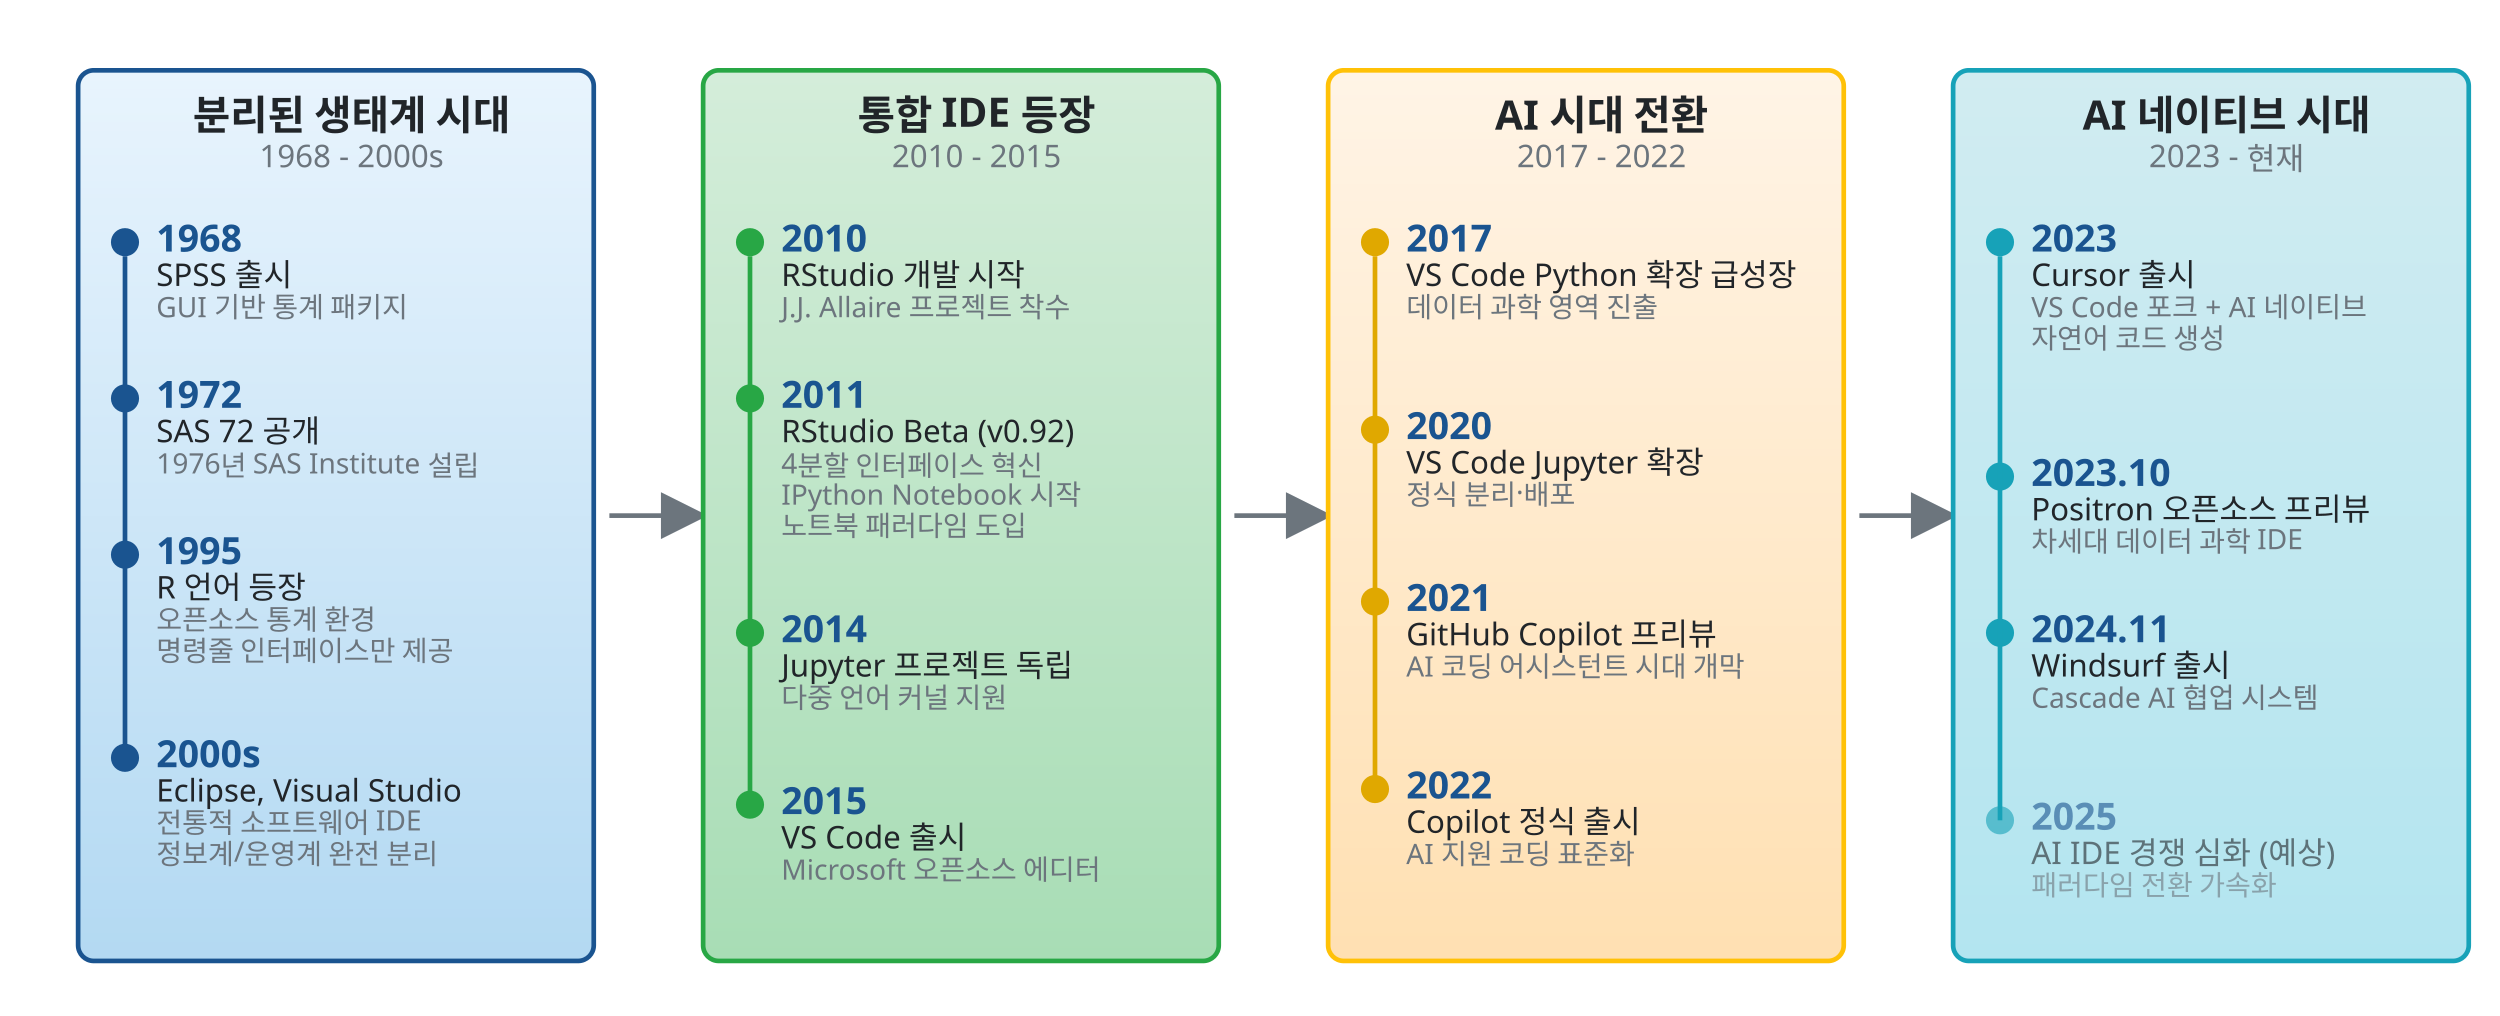
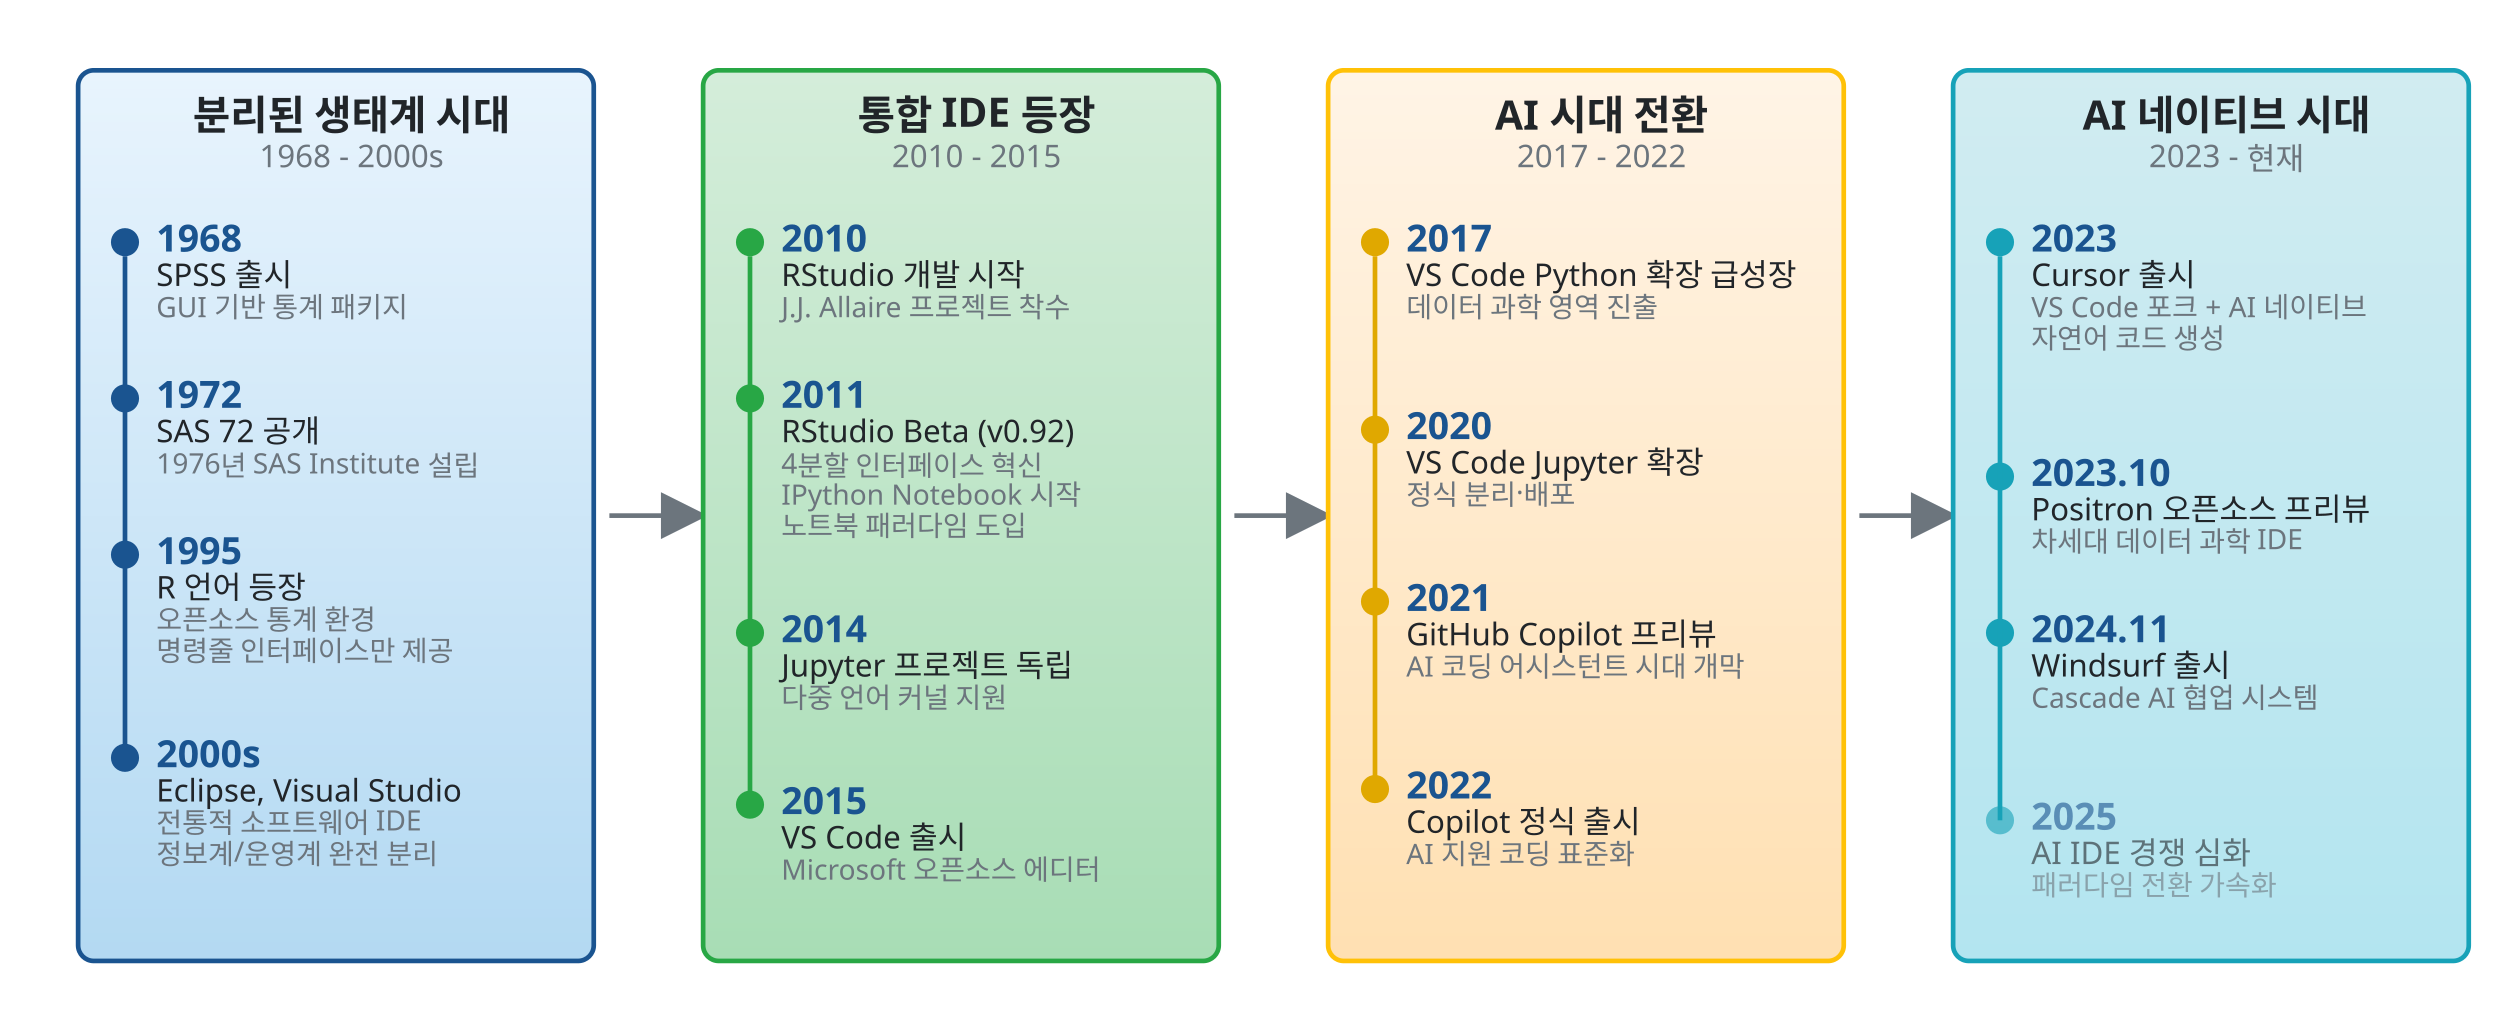
<svg xmlns="http://www.w3.org/2000/svg" viewBox="0 35 1600 650">
  <defs>
    <style>
      /* 텍스트 스타일 (글꼴 크기 증가) */
      .text-era-title { font-family: "Noto Sans KR", sans-serif; font-size: 26px; font-weight: bold; text-anchor: middle; fill: #212529; }
      .text-era-period { font-family: "Noto Sans KR", sans-serif; font-size: 20px; text-anchor: middle; fill: #6c757d; }
      .text-year { font-family: "Noto Sans KR", sans-serif; font-size: 24px; font-weight: bold; fill: #1a5490; }
      .text-event { font-family: "Noto Sans KR", sans-serif; font-size: 20px; fill: #212529; font-weight: 500; }
      .text-desc { font-family: "Noto Sans KR", sans-serif; font-size: 18px; fill: #6c757d; }
      .text-main-title { font-family: "Noto Sans KR", sans-serif; font-size: 28px; font-weight: bold; text-anchor: middle; fill: #1a5490; }
    </style>
    <linearGradient id="era1Gradient" x1="0" y1="0" x2="0" y2="1">
      <stop offset="0%" stop-color="#e8f4fd" />
      <stop offset="100%" stop-color="#b3d9f2" />
    </linearGradient>
    <linearGradient id="era2Gradient" x1="0" y1="0" x2="0" y2="1">
      <stop offset="0%" stop-color="#d4edda" />
      <stop offset="100%" stop-color="#a8ddb5" />
    </linearGradient>
    <linearGradient id="era3Gradient" x1="0" y1="0" x2="0" y2="1">
      <stop offset="0%" stop-color="#fff4e6" />
      <stop offset="100%" stop-color="#ffe0b2" />
    </linearGradient>
    <linearGradient id="era4Gradient" x1="0" y1="0" x2="0" y2="1">
      <stop offset="0%" stop-color="#d1ecf1" />
      <stop offset="100%" stop-color="#b3e5f0" />
    </linearGradient>
    <marker id="arrow" markerWidth="10" markerHeight="10" refX="9" refY="5" orient="auto">
      <polygon points="0 0, 10 5, 0 10" fill="#6c757d" />
    </marker>
  </defs>
  <rect width="1600" height="700" fill="#ffffff" />
  <g transform="translate(50, 80)">
    <rect width="330" height="570" fill="url(#era1Gradient)" stroke="#1a5490" stroke-width="3" rx="10" />
    <text x="175" y="38" class="text-era-title">분리된 생태계 시대</text>
    <text x="175" y="62" class="text-era-period">1968 - 2000s</text>
    <circle cx="30" cy="110" r="9" fill="#1a5490" />
    <text x="50" y="116" class="text-year">1968</text>
    <text x="50" y="138" class="text-event">SPSS 출시</text>
    <text x="50" y="158" class="text-desc">GUI 기반 통계 패키지</text>
    <circle cx="30" cy="210" r="9" fill="#1a5490" />
    <text x="50" y="216" class="text-year">1972</text>
    <text x="50" y="238" class="text-event">SAS 72 공개</text>
    <text x="50" y="258" class="text-desc">1976년 SAS Institute 설립</text>
    <circle cx="30" cy="310" r="9" fill="#1a5490" />
    <text x="50" y="316" class="text-year">1995</text>
    <text x="50" y="338" class="text-event">R 언어 등장</text>
    <text x="50" y="358" class="text-desc">오픈소스 통계 환경</text>
    <text x="50" y="378" class="text-desc">명령줄 인터페이스만 제공</text>
    <circle cx="30" cy="440" r="9" fill="#1a5490" />
    <text x="50" y="446" class="text-year">2000s</text>
    <text x="50" y="468" class="text-event">Eclipse, Visual Studio</text>
    <text x="50" y="488" class="text-desc">전통적 소프트웨어 IDE</text>
    <text x="50" y="508" class="text-desc">정보계/운영계 완전 분리</text>
    <line x1="30" y1="119" x2="30" y2="440" stroke="#1a5490" stroke-width="3" />
  </g>
  <path d="M 390 365 L 450 365" stroke="#6c757d" stroke-width="3" marker-end="url(#arrow)" />
  <g transform="translate(450, 80)">
    <rect width="330" height="570" fill="url(#era2Gradient)" stroke="#28a745" stroke-width="3" rx="10" />
    <text x="175" y="38" class="text-era-title">통합 IDE 등장</text>
    <text x="175" y="62" class="text-era-period">2010 - 2015</text>
    <circle cx="30" cy="110" r="9" fill="#28a745" />
    <text x="50" y="116" class="text-year">2010</text>
    <text x="50" y="138" class="text-event">RStudio 개발 시작</text>
    <text x="50" y="158" class="text-desc">J.J. Allaire 프로젝트 착수</text>
    <circle cx="30" cy="210" r="9" fill="#28a745" />
    <text x="50" y="216" class="text-year">2011</text>
    <text x="50" y="238" class="text-event">RStudio Beta (v0.92)</text>
    <text x="50" y="258" class="text-desc">4분할 인터페이스 혁신</text>
    <text x="50" y="278" class="text-desc">IPython Notebook 시작</text>
    <text x="50" y="298" class="text-desc">노트북 패러다임 도입</text>
    <circle cx="30" cy="360" r="9" fill="#28a745" />
    <text x="50" y="366" class="text-year">2014</text>
    <text x="50" y="388" class="text-event">Jupyter 프로젝트 독립</text>
    <text x="50" y="408" class="text-desc">다중 언어 커널 지원</text>
    <circle cx="30" cy="470" r="9" fill="#28a745" />
    <text x="50" y="476" class="text-year">2015</text>
    <text x="50" y="498" class="text-event">VS Code 출시</text>
    <text x="50" y="518" class="text-desc">Microsoft 오픈소스 에디터</text>
    <line x1="30" y1="119" x2="30" y2="470" stroke="#28a745" stroke-width="3" />
  </g>
  <path d="M 790 365 L 850 365" stroke="#6c757d" stroke-width="3" marker-end="url(#arrow)" />
  <g transform="translate(850, 80)">
    <rect width="330" height="570" fill="url(#era3Gradient)" stroke="#ffc107" stroke-width="3" rx="10" />
    <text x="175" y="38" class="text-era-title">AI 시대 전환</text>
    <text x="175" y="62" class="text-era-period">2017 - 2022</text>
    <circle cx="30" cy="110" r="9" fill="#e0a800" />
    <text x="50" y="116" class="text-year">2017</text>
    <text x="50" y="138" class="text-event">VS Code Python 확장 급성장</text>
    <text x="50" y="158" class="text-desc">데이터 과학 영역 진출</text>
    <circle cx="30" cy="230" r="9" fill="#e0a800" />
    <text x="50" y="236" class="text-year">2020</text>
    <text x="50" y="258" class="text-event">VS Code Jupyter 확장</text>
    <text x="50" y="278" class="text-desc">정식 분리·배포</text>
    <circle cx="30" cy="340" r="9" fill="#e0a800" />
    <text x="50" y="346" class="text-year">2021</text>
    <text x="50" y="368" class="text-event">GitHub Copilot 프리뷰</text>
    <text x="50" y="388" class="text-desc">AI 코딩 어시스턴트 시대 개막</text>
    <circle cx="30" cy="460" r="9" fill="#e0a800" />
    <text x="50" y="466" class="text-year">2022</text>
    <text x="50" y="488" class="text-event">Copilot 정식 출시</text>
    <text x="50" y="508" class="text-desc">AI 지원 코딩 표준화</text>
    <line x1="30" y1="119" x2="30" y2="460" stroke="#e0a800" stroke-width="3" />
  </g>
  <path d="M 1190 365 L 1250 365" stroke="#6c757d" stroke-width="3" marker-end="url(#arrow)" />
  <g transform="translate(1250, 80)">
    <rect width="330" height="570" fill="url(#era4Gradient)" stroke="#17a2b8" stroke-width="3" rx="10" />
    <text x="175" y="38" class="text-era-title">AI 네이티브 시대</text>
    <text x="175" y="62" class="text-era-period">2023 - 현재</text>
    <circle cx="30" cy="110" r="9" fill="#17a2b8" />
    <text x="50" y="116" class="text-year">2023</text>
    <text x="50" y="138" class="text-event">Cursor 출시</text>
    <text x="50" y="158" class="text-desc">VS Code 포크 + AI 네이티브</text>
    <text x="50" y="178" class="text-desc">자연어 코드 생성</text>
    <circle cx="30" cy="260" r="9" fill="#17a2b8" />
    <text x="50" y="266" class="text-year">2023.10</text>
    <text x="50" y="288" class="text-event">Positron 오픈소스 프리뷰</text>
    <text x="50" y="308" class="text-desc">차세대 데이터 과학 IDE</text>
    <circle cx="30" cy="360" r="9" fill="#17a2b8" />
    <text x="50" y="366" class="text-year">2024.11</text>
    <text x="50" y="388" class="text-event">Windsurf 출시</text>
    <text x="50" y="408" class="text-desc">Cascade AI 협업 시스템</text>
    <circle cx="30" cy="480" r="9" fill="#17a2b8" opacity="0.6" />
    <text x="50" y="486" class="text-year" opacity="0.6">2025</text>
-     <text x="50" y="508" class="text-event" opacity="0.6">AI IDE 경쟁 심화 (예상)</text>
+     <text x="50" y="508" class="text-event" opacity="0.6">AI IDE 경쟁 심화</text>
    <text x="50" y="528" class="text-desc" opacity="0.6">패러다임 전환 가속화</text>
    <line x1="30" y1="119" x2="30" y2="480" stroke="#17a2b8" stroke-width="3" />
  </g>
</svg>
